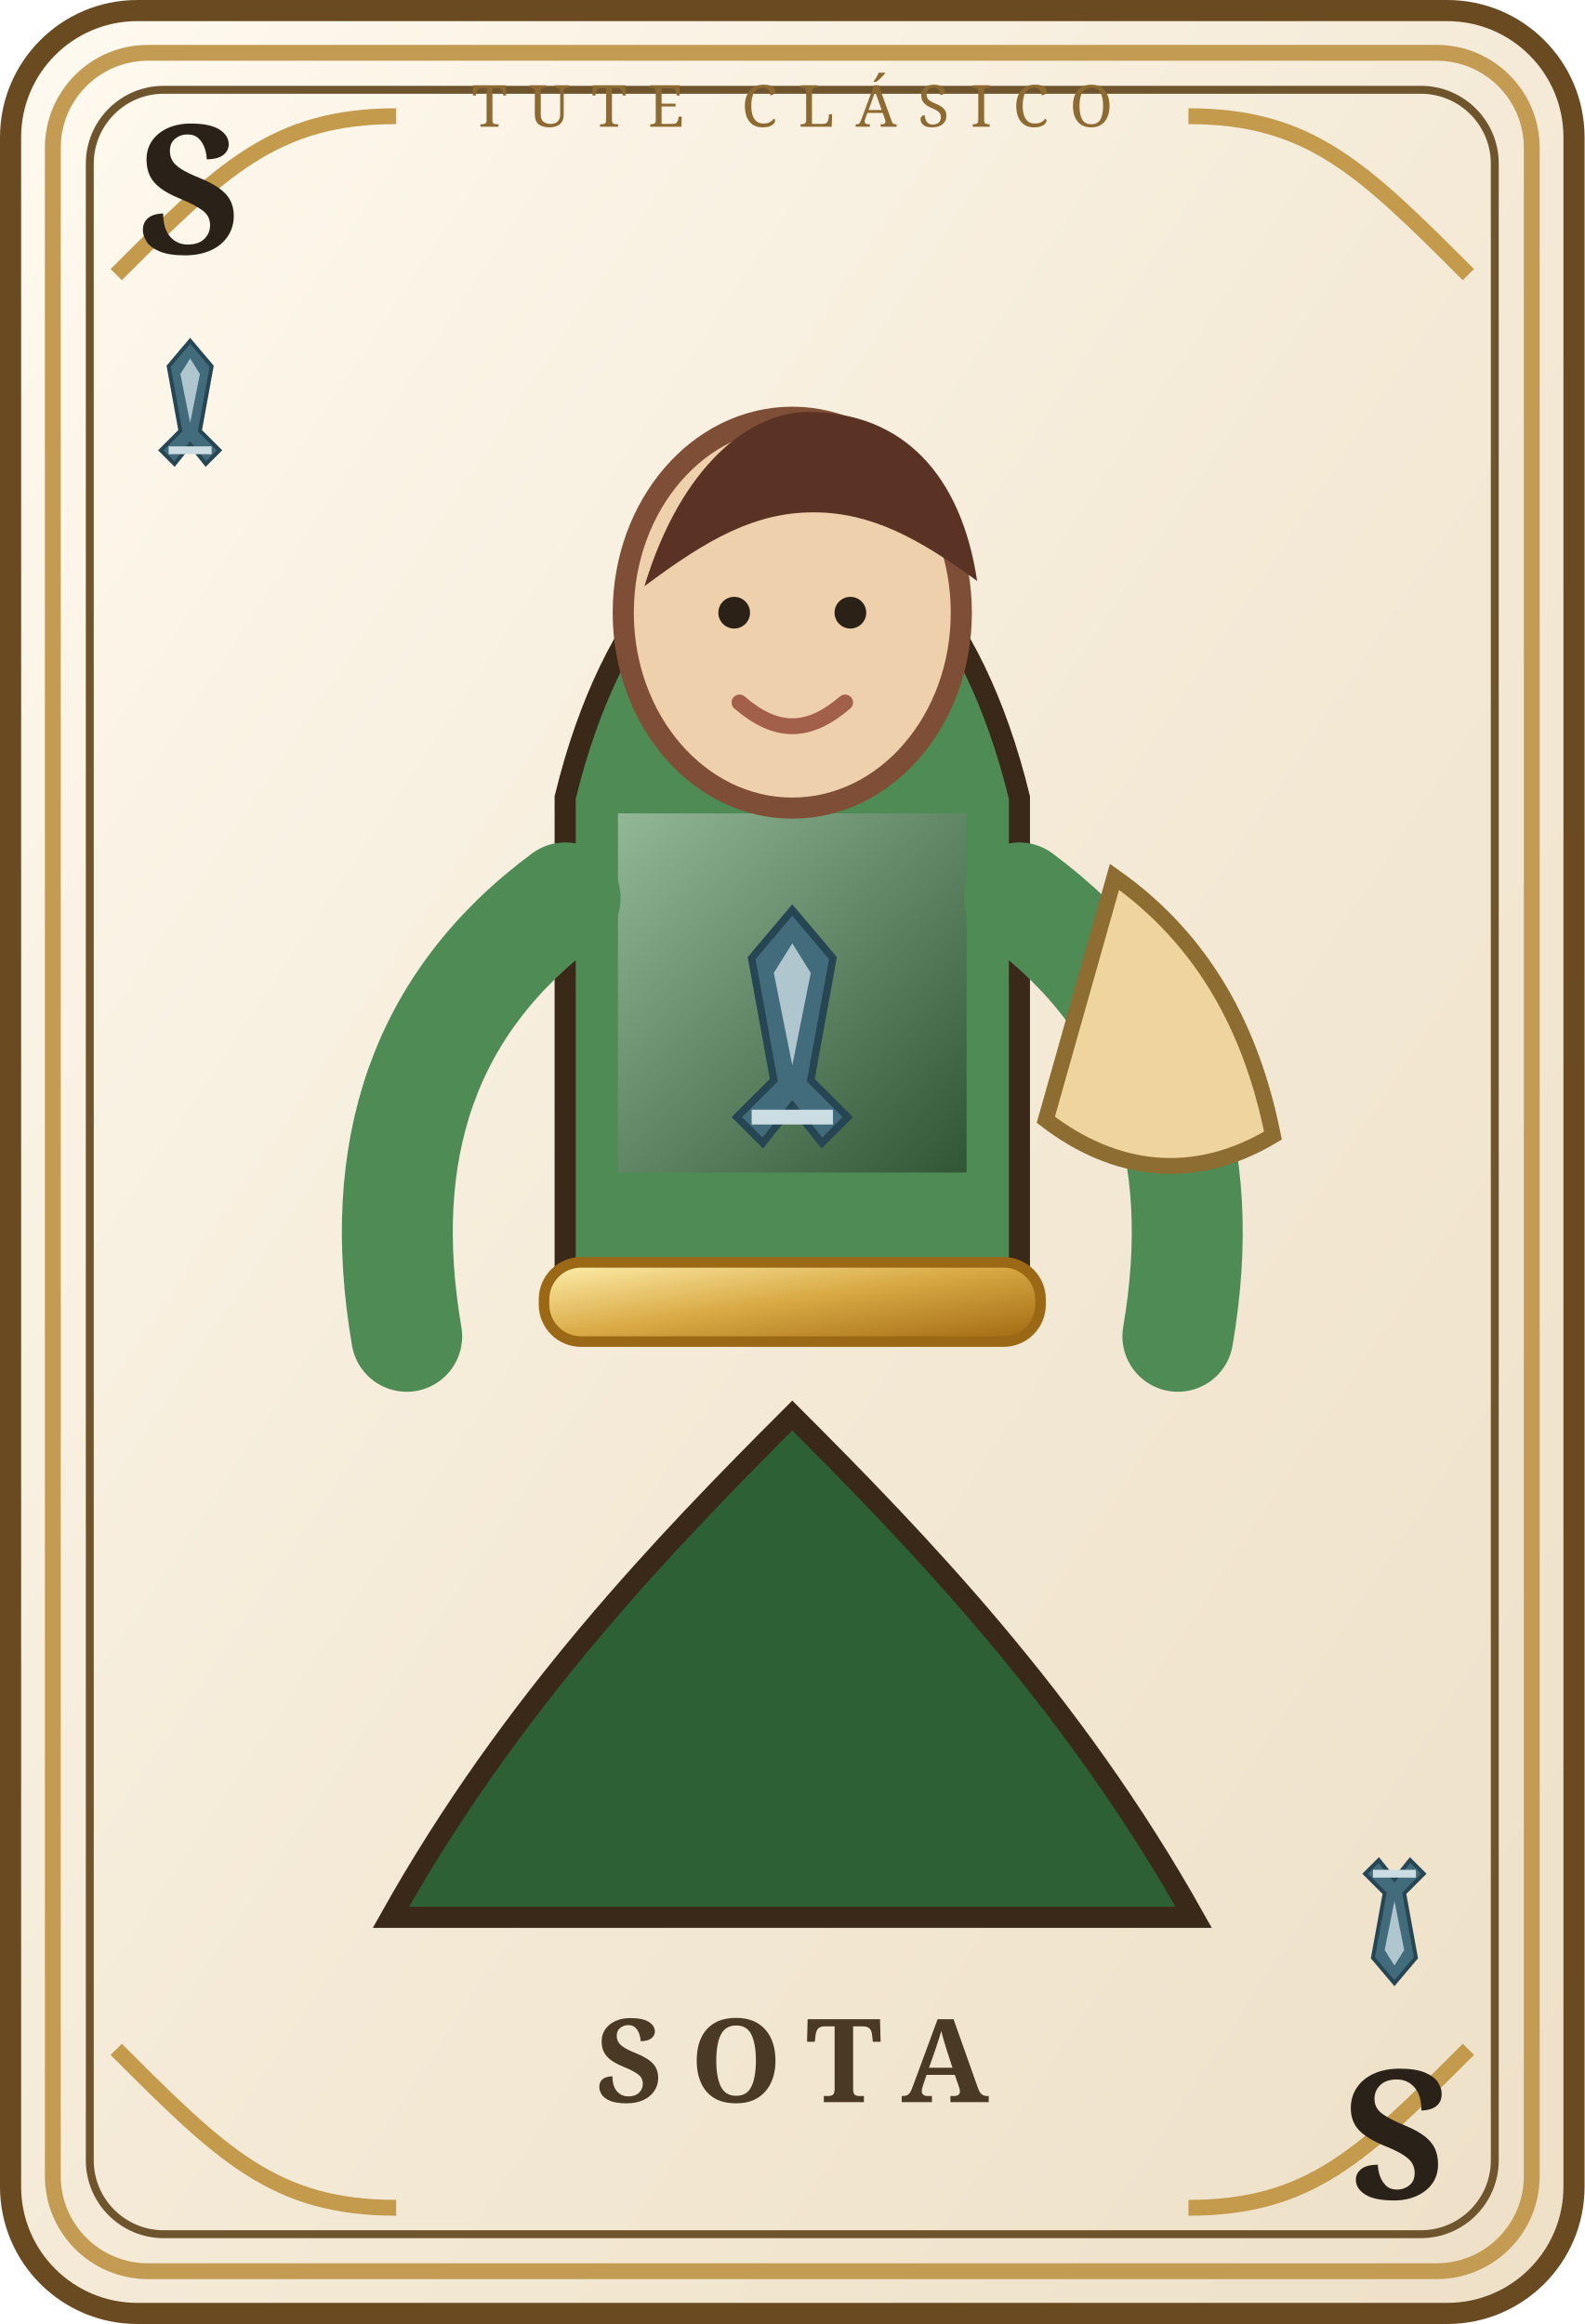
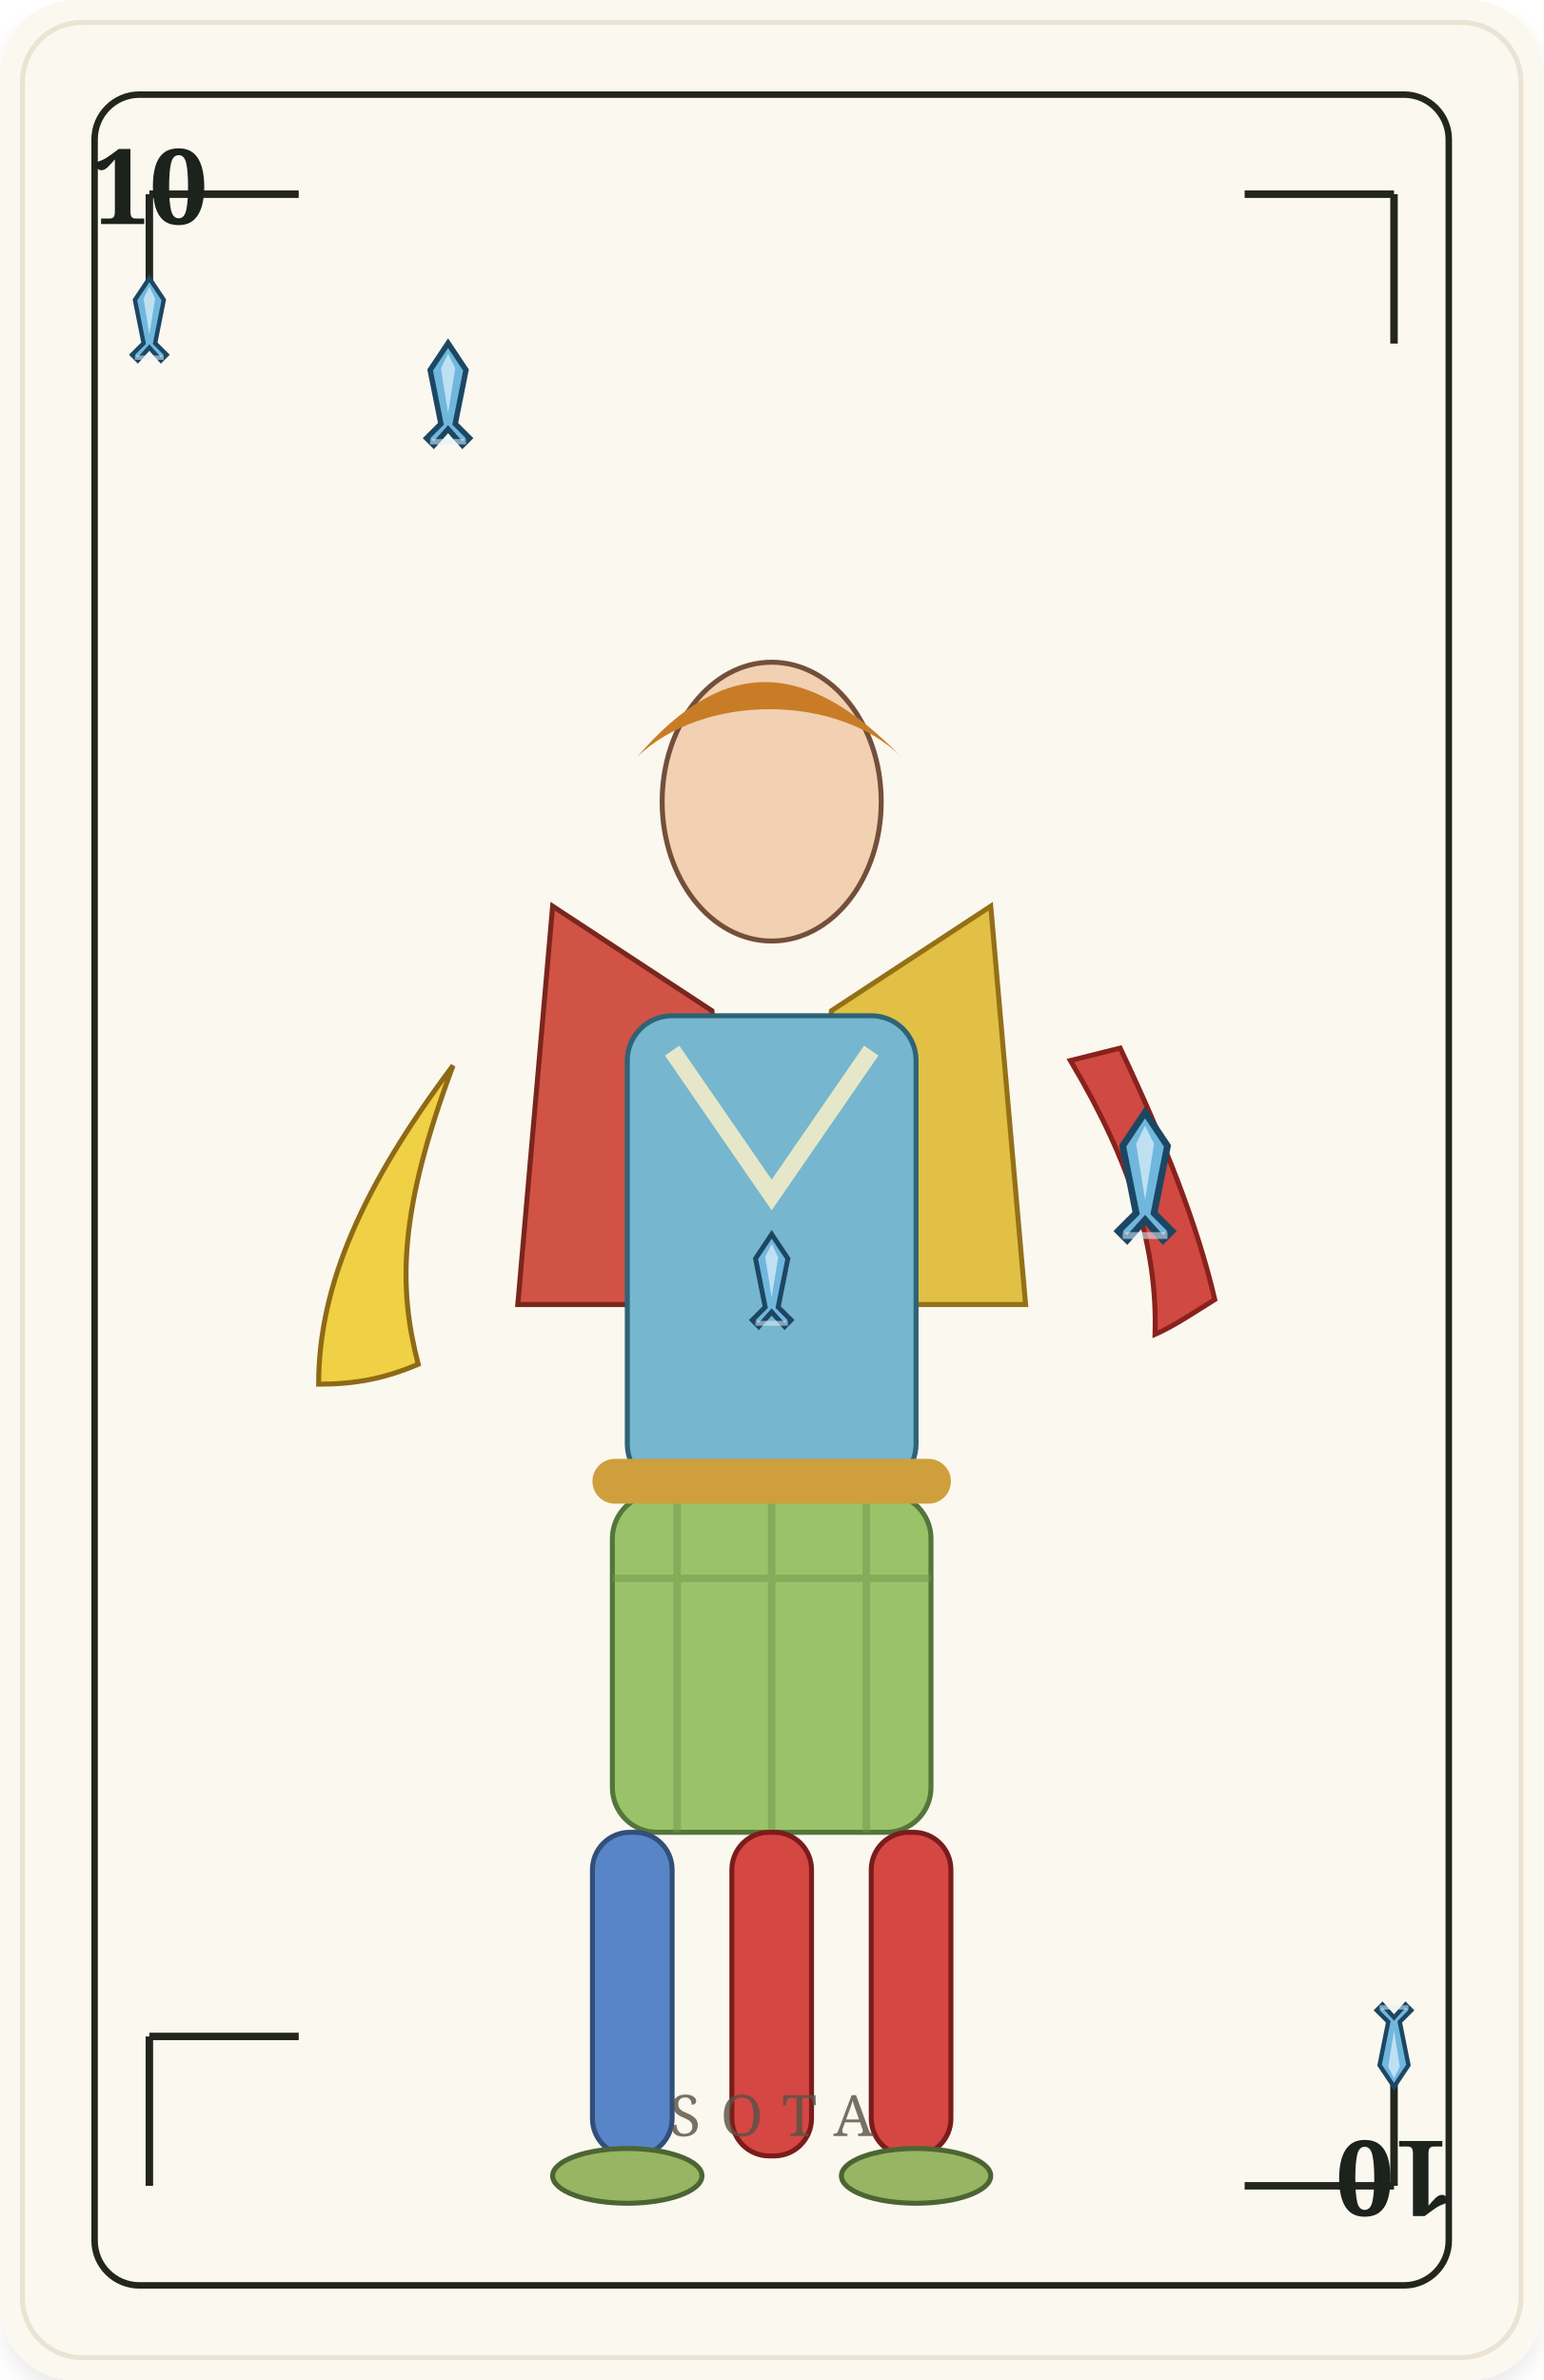
- <svg xmlns="http://www.w3.org/2000/svg" width="300" height="440" viewBox="0 0 300 440">
+ <svg xmlns="http://www.w3.org/2000/svg" width="620" height="956" viewBox="0 0 620 956">
  <defs>
-     <linearGradient id="paper" x1="0" y1="0" x2="1" y2="1">
-       <stop offset="0" stop-color="#fffaf0" />
-       <stop offset=".5" stop-color="#f4ead7" />
-       <stop offset="1" stop-color="#eee0c7" />
+     <filter id="shadow" x="-20%" y="-20%" width="140%" height="140%">
+       <feDropShadow dx="0" dy="5" stdDeviation="4" flood-opacity=".08" />
+     </filter>
+     <linearGradient id="oroFill" x1="0" x2="1">
+       <stop offset="0" stop-color="#f7db89" />
+       <stop offset="1" stop-color="#d19309" />
    </linearGradient>
-     <linearGradient id="gold" x1="0" y1="0" x2="1" y2="1">
-       <stop offset="0" stop-color="#fff0ae" />
-       <stop offset=".48" stop-color="#d9aa45" />
-       <stop offset="1" stop-color="#9f6810" />
-     </linearGradient>
-     <linearGradient id="cloth" x1="0" y1="0" x2="1" y2="1">
-       <stop offset="0" stop-color="#fff" />
-       <stop offset="1" stop-color="#000" />
-     </linearGradient>
-     <filter id="grain">
-       <feTurbulence type="fractalNoise" baseFrequency=".8" numOctaves="2" seed="4" />
-       <feColorMatrix values="1 0 0 0 0 0 1 0 0 0 0 0 1 0 0 0 0 0 .035 0" />
-     </filter>
-     <filter id="shadow">
-       <feDropShadow dx="0" dy="3" stdDeviation="2" flood-opacity=".2" />
-     </filter>
  </defs>
-   <rect x="2" y="2" width="296" height="436" rx="24" fill="url(#paper)" stroke="#6a4a20" stroke-width="4" />
-   <rect x="10" y="10" width="280" height="420" rx="18" fill="none" stroke="#c39b52" stroke-width="3" />
-   <rect x="17" y="17" width="266" height="406" rx="14" fill="none" stroke="#6f552d" stroke-width="1.5" />
-   <path d="M22 52C42 32 52 22 75 22M225 22c23 0 33 10 53 30M22 388c20 20 30 30 53 30M225 418c23 0 33-10 53-30" fill="none" stroke="#c49a4d" stroke-width="3" />
-   <g>
-     <g>
-       <path d="M74 363c23-41 52-71 76-95 24 24 53 54 76 95Z" fill="#2d6034" stroke="#3a2819" stroke-width="4" />
-       <path d="M107 151c9-37 28-54 43-54s34 17 43 54v98h-86Z" fill="#4f8b55" stroke="#3a2819" stroke-width="4" />
-       <path d="M117 154h66v68h-66Z" fill="url(#cloth)" opacity=".38" />
-       <ellipse cx="150" cy="116" rx="32" ry="37" fill="#efd0ad" stroke="#7e4f36" stroke-width="4" />
-       <path d="M122 111c7-23 20-33 31-33 18 0 29 12 32 32-11-8-20-13-31-13-11 0-20 5-32 14Z" fill="#5b3324" />
-       <circle cx="139" cy="116" r="3" fill="#2b2117" />
-       <circle cx="161" cy="116" r="3" fill="#2b2117" />
-       <path d="M140 133c7 6 13 6 20 0" fill="none" stroke="#a25f4a" stroke-width="3" stroke-linecap="round" />
-       <path d="M107 170c-27 20-36 48-30 83" fill="none" stroke="#4f8b55" stroke-width="21" stroke-linecap="round" />
-       <path d="M193 170c27 20 36 48 30 83" fill="none" stroke="#4f8b55" stroke-width="21" stroke-linecap="round" />
-       <rect x="103" y="239" width="94" height="15" rx="7" fill="url(#gold)" stroke="#9b6815" stroke-width="2" />
-       <g transform="translate(150 194)">
-         <g transform="translate(0 0) rotate(0) scale(0.7)" opacity="1">
-           <path d="M0-31 11-18 5 15l10 10-7 7-8-10-8 10-7-7 10-10-6-33L0-31Z" fill="#426b7c" stroke="#274653" stroke-width="2" />
-           <path d="M0-22 5-14 0 11-5-14 0-22Z" fill="#cbdde2" opacity=".8" />
-           <path d="M-11 25h22" stroke="#cbdde2" stroke-width="4" />
-         </g>
+   <g filter="url(#shadow)">
+     <rect width="620" height="956" rx="30" fill="#fbf8f0" />
+     <rect x="9" y="9" width="602" height="938" rx="24" fill="none" stroke="#ebe3d4" stroke-width="2" />
+     <rect x="38" y="38" width="544" height="880" rx="18" fill="none" stroke="#23251f" stroke-width="2.6" />
+     <path d="M60 78H120M60 78V138" stroke="#23251f" stroke-width="3" />
+     <path d="M500 78H560M560 78V138" stroke="#23251f" stroke-width="3" />
+     <path d="M60 818H120M60 818V878" stroke="#23251f" stroke-width="3" />
+     <path d="M500 878H560M560 818V878" stroke="#23251f" stroke-width="3" />
+     <g transform="translate(60 90)">
+       <text x="0" y="0" text-anchor="middle" font-family="Georgia,serif" font-size="42" font-weight="700" fill="#1d211b">10</text>
+       <g transform="translate(0 38) scale(.58)">
+         <path d="M0 -28L10 -13L4 17L12 25L8 29L0 20L-8 29L-12 25L-4 17L-10 -13Z" fill="#70b7dd" stroke="#1d4664" stroke-width="3" />
+         <path d="M0 -22L4 -14L0 11L-4 -14Z" fill="#def0fb" opacity=".72" />
+         <path d="M-10 27H10" stroke="#dff1fb" stroke-width="3" opacity=".55" />
      </g>
-       <path d="M211 166c17 12 26 29 30 49-15 9-30 7-43-3Z" fill="#f0d49e" stroke="#8d6d32" stroke-width="3" />
-       <text x="150" y="398" text-anchor="middle" font-family="Georgia,serif" font-size="22" font-weight="700" letter-spacing="5" fill="#4a3925">SOTA</text>
    </g>
+     <g transform="translate(560 860) rotate(180 0 0)">
+       <text x="0" y="0" text-anchor="middle" font-family="Georgia,serif" font-size="42" font-weight="700" fill="#1d211b">10</text>
+       <g transform="translate(0 38) scale(.58)">
+         <path d="M0 -28L10 -13L4 17L12 25L8 29L0 20L-8 29L-12 25L-4 17L-10 -13Z" fill="#70b7dd" stroke="#1d4664" stroke-width="3" />
+         <path d="M0 -22L4 -14L0 11L-4 -14Z" fill="#def0fb" opacity=".72" />
+         <path d="M-10 27H10" stroke="#dff1fb" stroke-width="3" opacity=".55" />
+       </g>
+     </g>
+     <g transform="translate(180 158) scale(.72)">
+       <path d="M0 -28L10 -13L4 17L12 25L8 29L0 20L-8 29L-12 25L-4 17L-10 -13Z" fill="#70b7dd" stroke="#1d4664" stroke-width="3" />
+       <path d="M0 -22L4 -14L0 11L-4 -14Z" fill="#def0fb" opacity=".72" />
+       <path d="M-10 27H10" stroke="#dff1fb" stroke-width="3" opacity=".55" />
+     </g>
+     <g transform="translate(310 502)">
+       <ellipse cx="0" cy="-180" rx="44" ry="56" fill="#f2d0b2" stroke="#73503a" stroke-width="2" />
+       <path d="M-54 -198C-18 -240 15 -236 52 -198C27 -223 -27 -224 -54 -198Z" fill="#c97c25" />
+       <path d="M-88 -138L-24 -96L-10 22H-102Z" fill="#d15245" stroke="#7a261f" stroke-width="2" />
+       <path d="M88 -138L24 -96L10 22H102Z" fill="#e1c045" stroke="#946f19" stroke-width="2" />
+       <rect x="-58" y="-94" width="116" height="190" rx="18" fill="#76b6ce" stroke="#2e6477" stroke-width="2" />
+       <path d="M-40 -80L0 -22L40 -80" fill="none" stroke="#fff1c7" stroke-width="7" opacity=".82" />
+       <rect x="-64" y="98" width="128" height="136" rx="18" fill="#9ac267" stroke="#52763b" stroke-width="2" />
+       <path d="M-64 132H64M-38 98V234M0 98V234M38 98V234" stroke="#6e944b" stroke-width="3" opacity=".48" />
+       <rect x="-72" y="84" width="144" height="18" rx="9" fill="#cf9f3e" />
+       <rect x="-16" y="234" width="32" height="130" rx="15" fill="#d54642" stroke="#7a1e1c" stroke-width="2" />
+       <rect x="-72" y="234" width="32" height="130" rx="15" fill="#5885c8" stroke="#32507a" stroke-width="2" />
+       <rect x="40" y="234" width="32" height="130" rx="15" fill="#d54642" stroke="#7a1e1c" stroke-width="2" />
+       <ellipse cx="-58" cy="372" rx="30" ry="11" fill="#98b563" stroke="#4b6531" stroke-width="2" />
+       <ellipse cx="58" cy="372" rx="30" ry="11" fill="#98b563" stroke="#4b6531" stroke-width="2" />
+       <path d="M-128 -74C-164 -26 -182 14 -182 54C-168 54 -156 52 -142 46C-150 15 -150 -15 -128 -74Z" fill="#f0d044" stroke="#8e6a13" stroke-width="2" />
+       <path d="M120 -76C145 -34 155 0 154 34C161 31 170 25 178 20C171 -10 158 -43 140 -81Z" fill="#d04a42" stroke="#88231e" stroke-width="2" />
+       <g transform="translate(150 -30) scale(.9)">
+         <path d="M0 -28L10 -13L4 17L12 25L8 29L0 20L-8 29L-12 25L-4 17L-10 -13Z" fill="#70b7dd" stroke="#1d4664" stroke-width="3" />
+         <path d="M0 -22L4 -14L0 11L-4 -14Z" fill="#def0fb" opacity=".72" />
+         <path d="M-10 27H10" stroke="#dff1fb" stroke-width="3" opacity=".55" />
+       </g>
+       <g transform="translate(0 12) scale(.65)">
+         <path d="M0 -28L10 -13L4 17L12 25L8 29L0 20L-8 29L-12 25L-4 17L-10 -13Z" fill="#70b7dd" stroke="#1d4664" stroke-width="3" />
+         <path d="M0 -22L4 -14L0 11L-4 -14Z" fill="#def0fb" opacity=".72" />
+         <path d="M-10 27H10" stroke="#dff1fb" stroke-width="3" opacity=".55" />
+       </g>
+     </g>
+     <text x="310" y="858" text-anchor="middle" font-family="Georgia,serif" font-size="23" letter-spacing="8" fill="#5a5246" opacity=".82">SOTA</text>
  </g>
-   <g transform="translate(36 48) rotate(0)">
-     <text x="0" y="0" text-anchor="middle" font-family="Georgia,serif" font-size="34" font-weight="700" fill="#2a2218">S</text>
-     <g transform="translate(0 28) rotate(0) scale(0.37)" opacity="1">
-       <path d="M0-31 11-18 5 15l10 10-7 7-8-10-8 10-7-7 10-10-6-33L0-31Z" fill="#426b7c" stroke="#274653" stroke-width="2" />
-       <path d="M0-22 5-14 0 11-5-14 0-22Z" fill="#cbdde2" opacity=".8" />
-       <path d="M-11 25h22" stroke="#cbdde2" stroke-width="4" />
-     </g>
-   </g>
-   <g transform="translate(264 392) rotate(180)">
-     <text x="0" y="0" text-anchor="middle" font-family="Georgia,serif" font-size="34" font-weight="700" fill="#2a2218">S</text>
-     <g transform="translate(0 28) rotate(0) scale(0.37)" opacity="1">
-       <path d="M0-31 11-18 5 15l10 10-7 7-8-10-8 10-7-7 10-10-6-33L0-31Z" fill="#426b7c" stroke="#274653" stroke-width="2" />
-       <path d="M0-22 5-14 0 11-5-14 0-22Z" fill="#cbdde2" opacity=".8" />
-       <path d="M-11 25h22" stroke="#cbdde2" stroke-width="4" />
-     </g>
-   </g>
-   <text x="150" y="24" text-anchor="middle" font-family="Georgia,serif" font-size="11" letter-spacing="4" fill="#8d6a32">TUTE CLÁSICO</text>
</svg>
